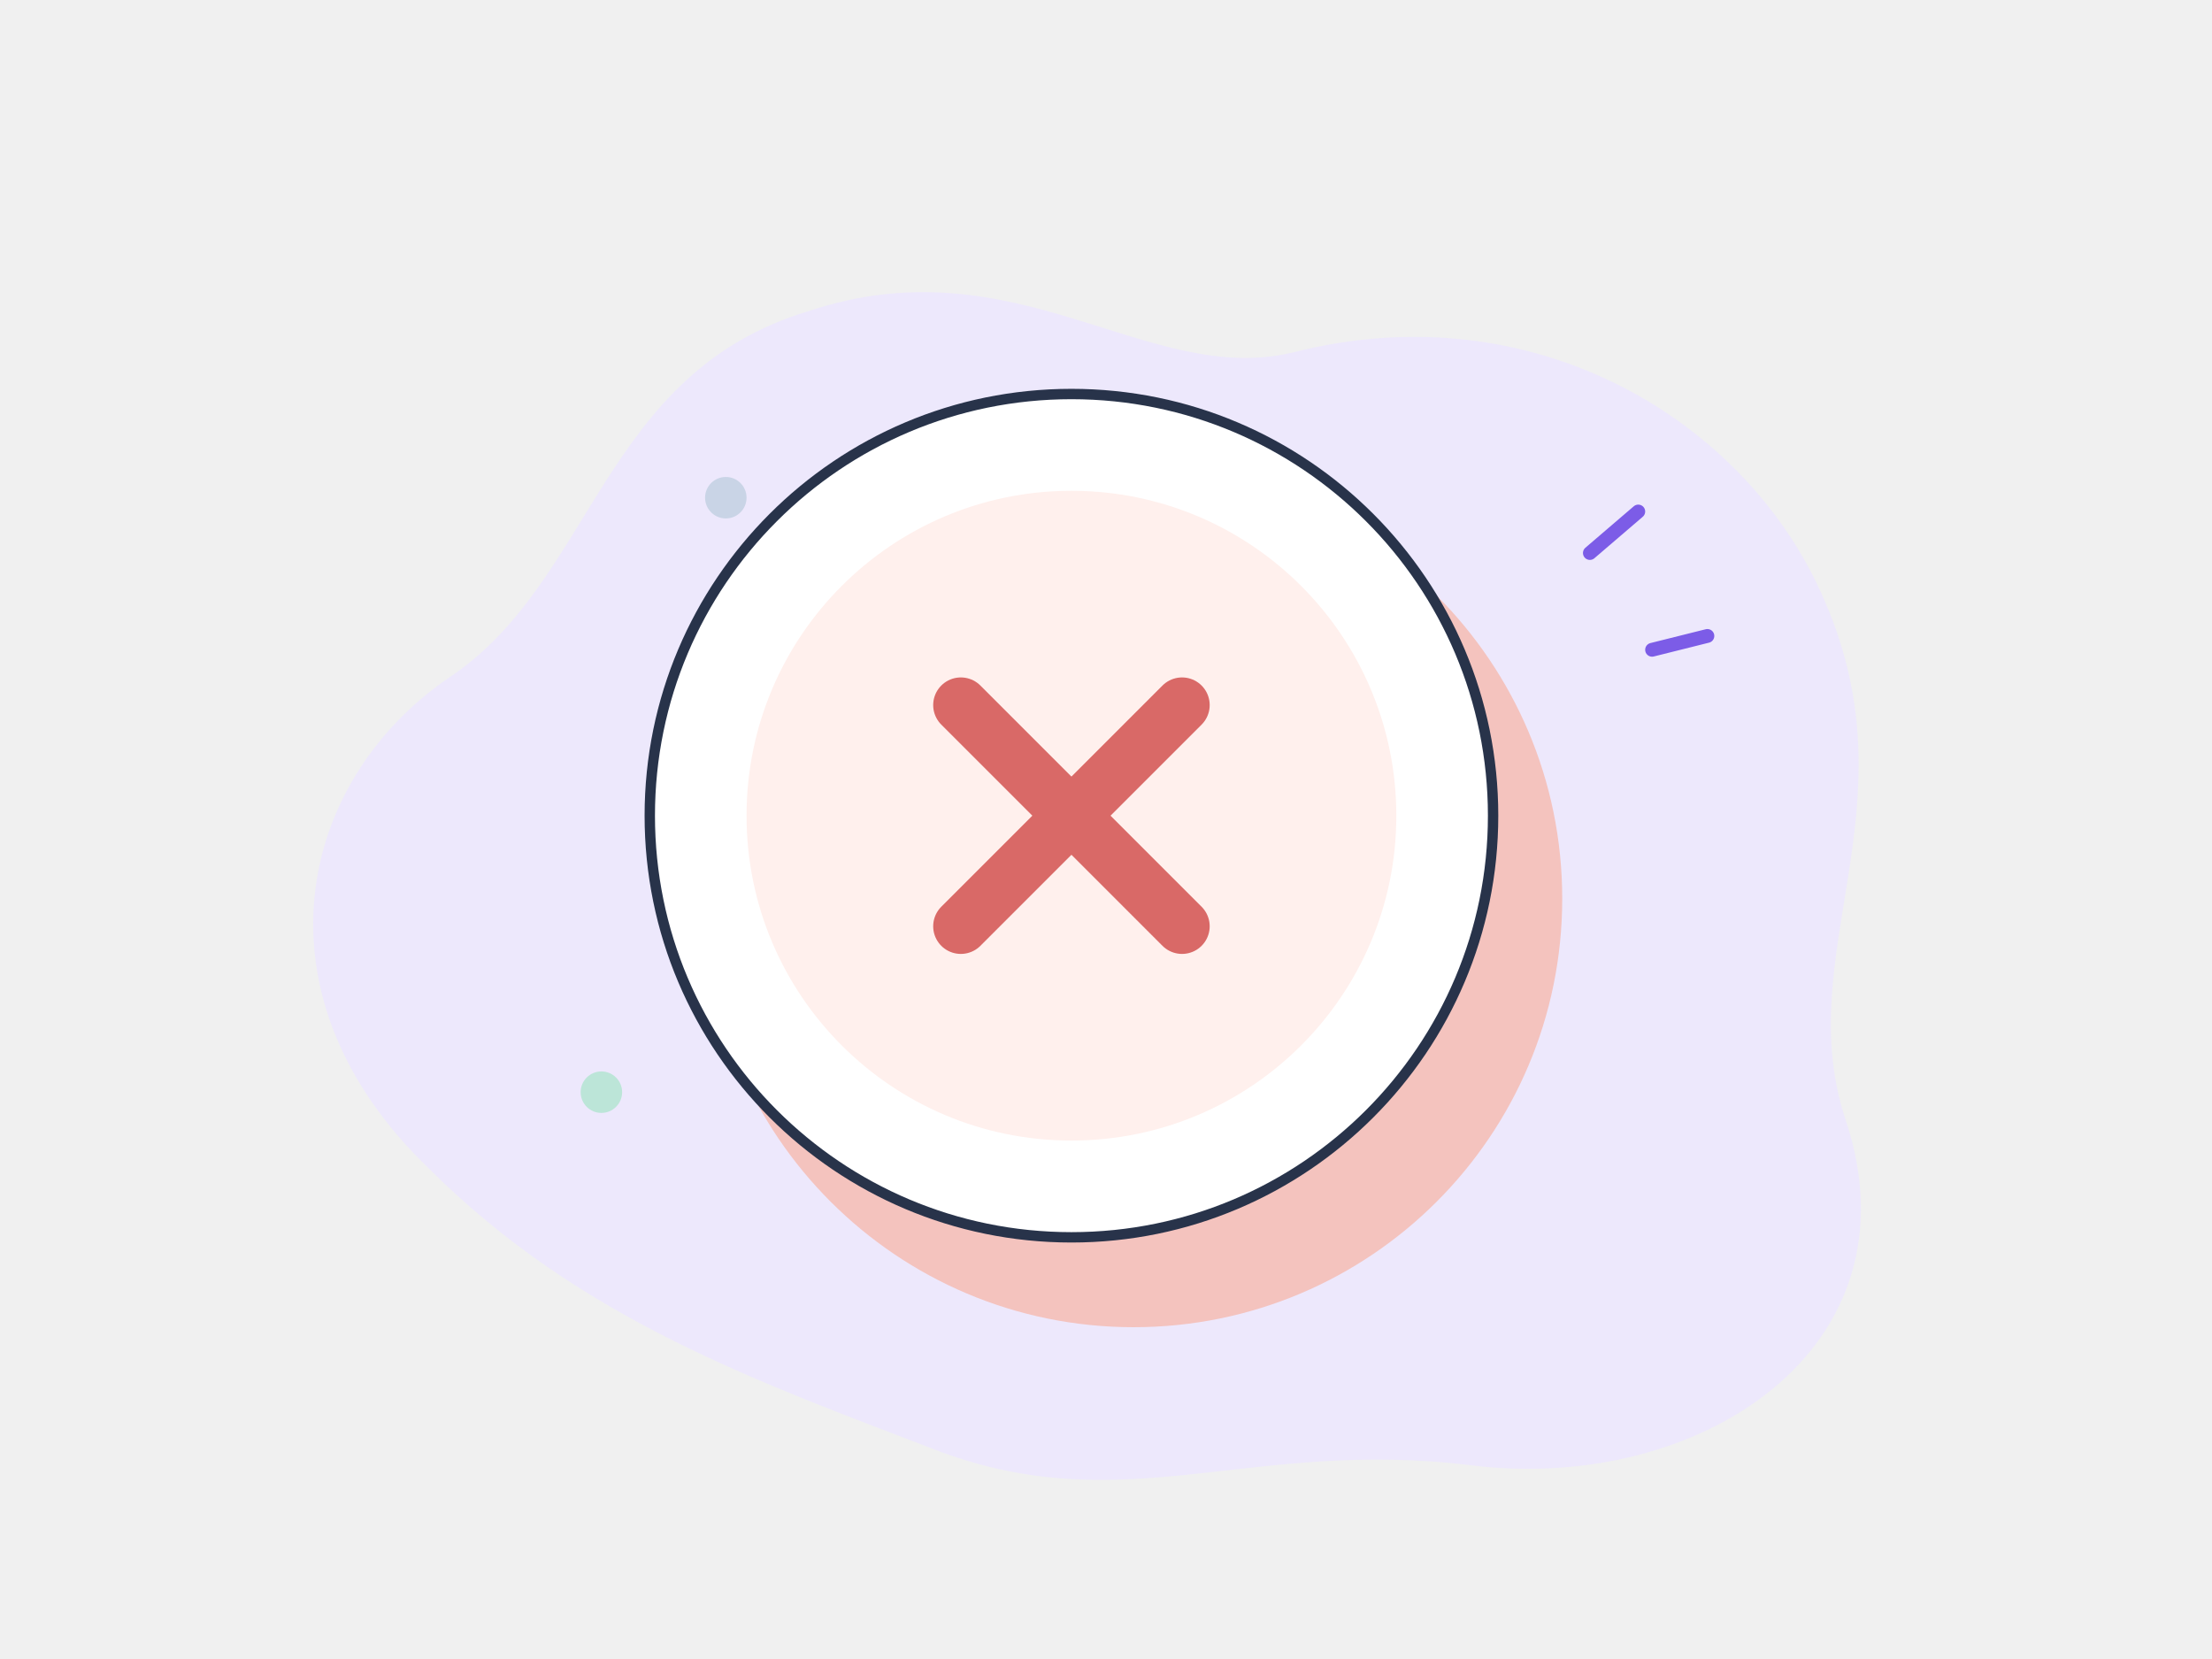
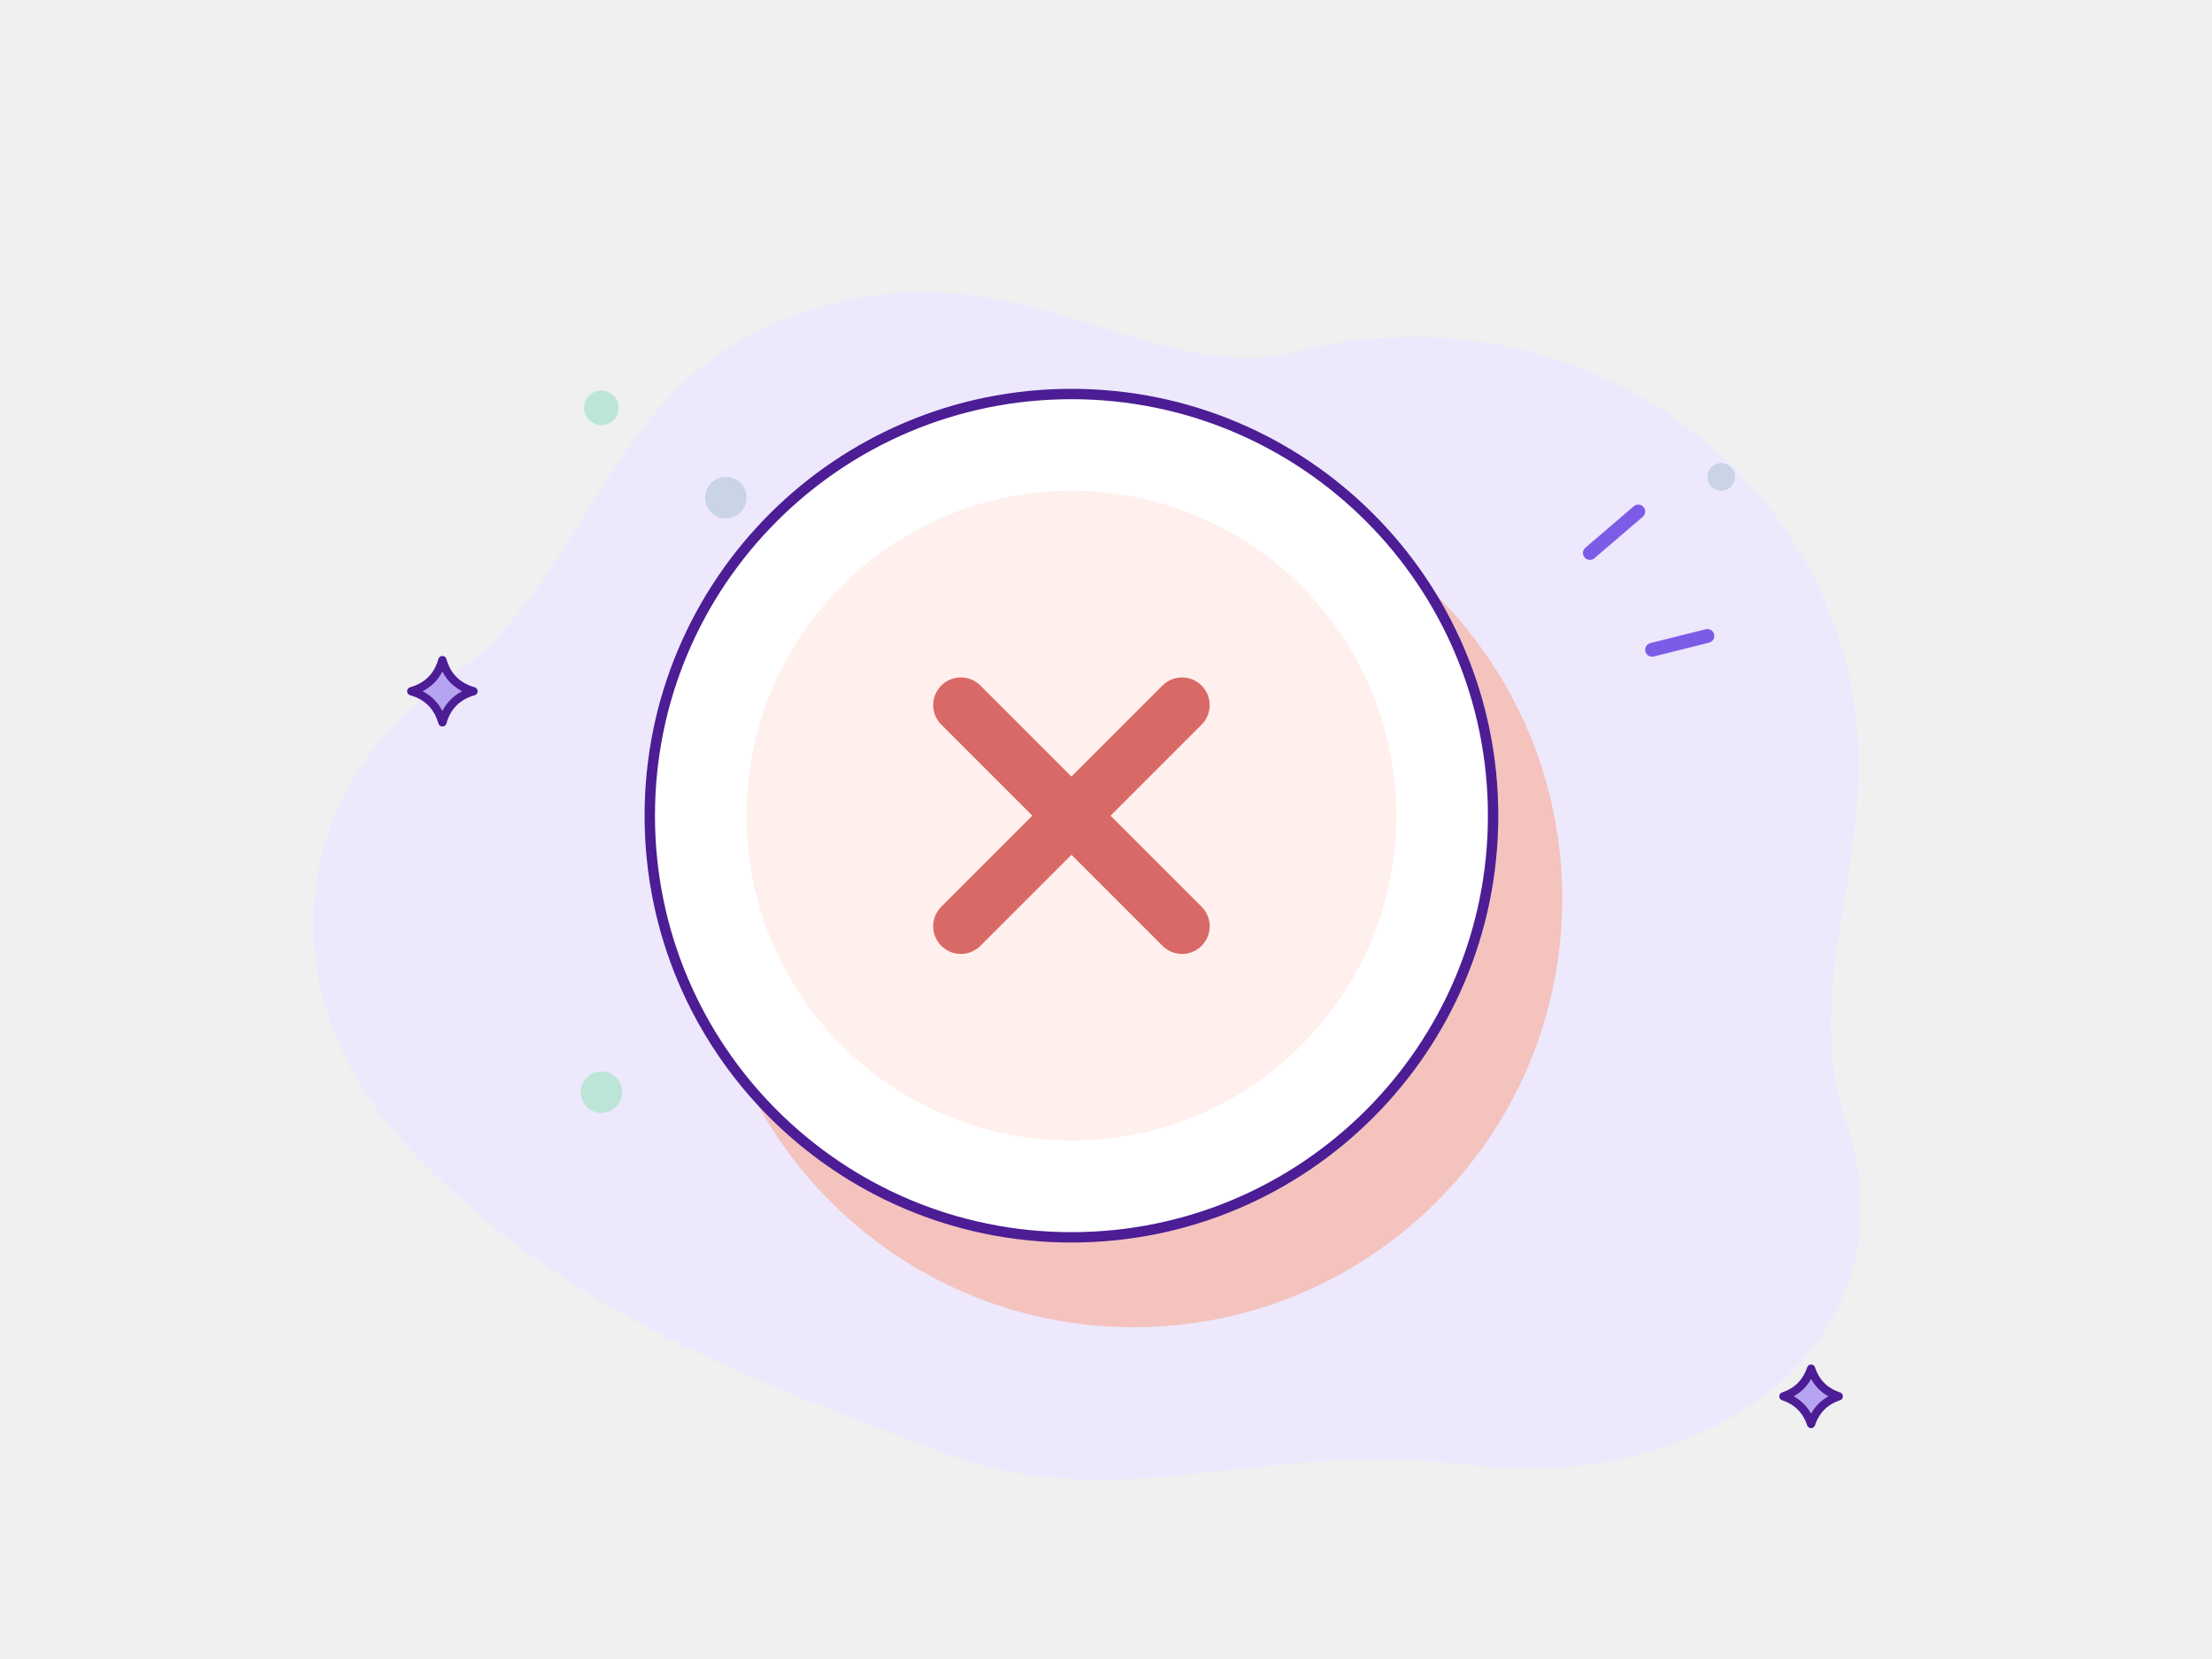
<svg xmlns="http://www.w3.org/2000/svg" viewBox="0 0 320 240" fill="none" role="img" aria-labelledby="title">
  <g stroke-linecap="round" stroke-linejoin="round">
    <path id="backdrop" d="M62 169C36 144 43 113 65 98C86 84 87 54 117 45C147 35 166 56 187 51C222 42 253 61 264 87C277 117 259 138 267 162C278 195 246 216 213 212C181 208 163 220 136 210C110 200 84 191 62 169Z" fill="#EDE8FC" />
    <g id="failure-badge">
      <circle cx="164" cy="130" r="62" fill="#F4C3BE" />
-       <circle cx="155" cy="118" r="61" fill="white" stroke="#28334A" stroke-width="1.5" />
+       <circle cx="155" cy="118" r="61" fill="white" stroke="#4C1D95" stroke-width="1.5" />
      <circle cx="155" cy="118" r="47" fill="#FFF0ED" />
      <g id="cross" stroke="#D96967" stroke-width="8">
        <path id="cross-first" d="M139 102L171 134" />
        <path id="cross-second" d="M171 102L139 134" />
      </g>
    </g>
    <g id="failure-accents" stroke="#7C5CE7" stroke-width="2">
      <path d="M230 80L237 74M239 94L247 92" />
    </g>
    <circle id="failure-dot" cx="87" cy="158" r="3" fill="#BCE5D8" />
    <circle cx="105" cy="72" r="3" fill="#C9D4E6" />
+     <g data-part="extra-accents">
+       <g data-extra-star="true" class="grow" style="--delay:1850ms;--duration:500ms">
+         <path d="M64 95.5Q65 99 68.5 100Q65 101 64 104.5Q63 101 59.5 100Q63 99 64 95.5Z" fill="#B6A3F1" stroke="#4C1D95" stroke-width="1.2" />
+       </g>
+       <g data-extra-star="true" class="grow" style="--delay:2200ms;--duration:500ms">
+         <path d="M262 198Q263 201 266 202Q263 203 262 206Q261 203 258 202Q261 201 262 198Z" fill="#B6A3F1" stroke="#4C1D95" stroke-width="1.2" />
+       </g>
+       <g data-extra-dot="true" class="appear" style="--delay:1300ms;--duration:350ms">
+         <circle cx="87" cy="59" r="2.5" fill="#BCE5D8" />
+       </g>
+       <g data-extra-dot="true" class="appear" style="--delay:1600ms;--duration:350ms">
+         <circle cx="249" cy="69" r="2" fill="#C9D4E6" />
+       </g>
+     </g>
  </g>
</svg>
